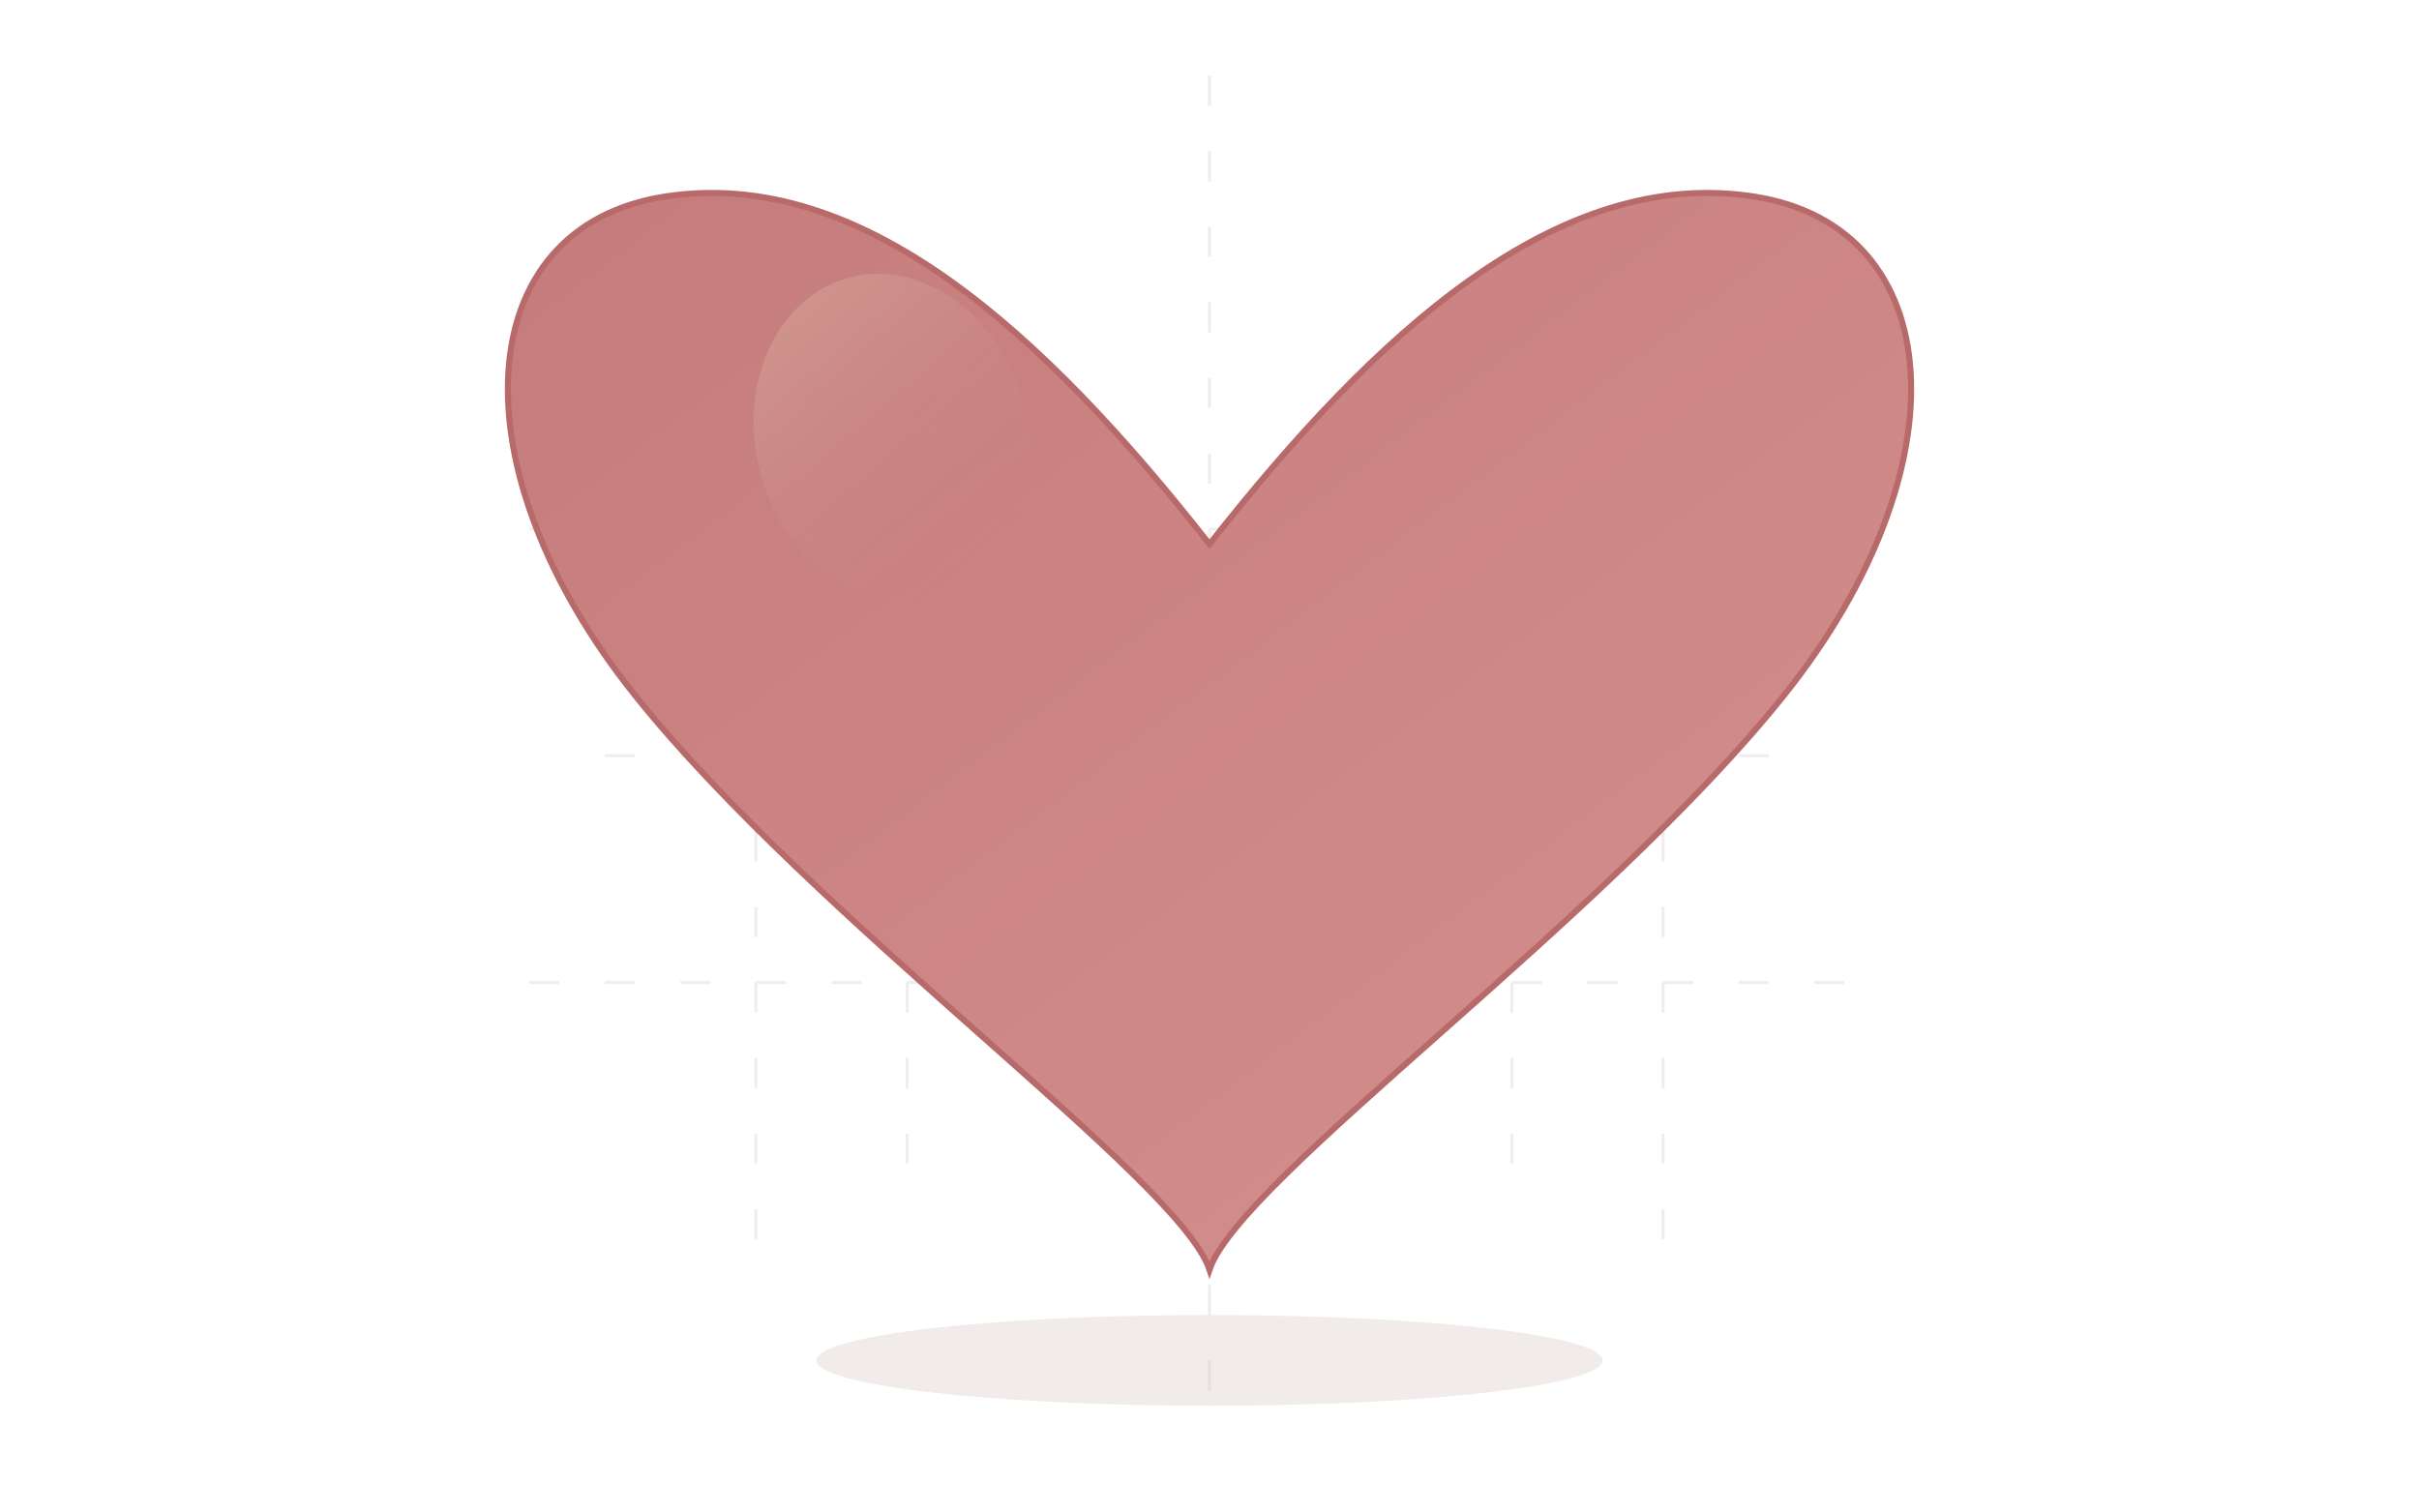
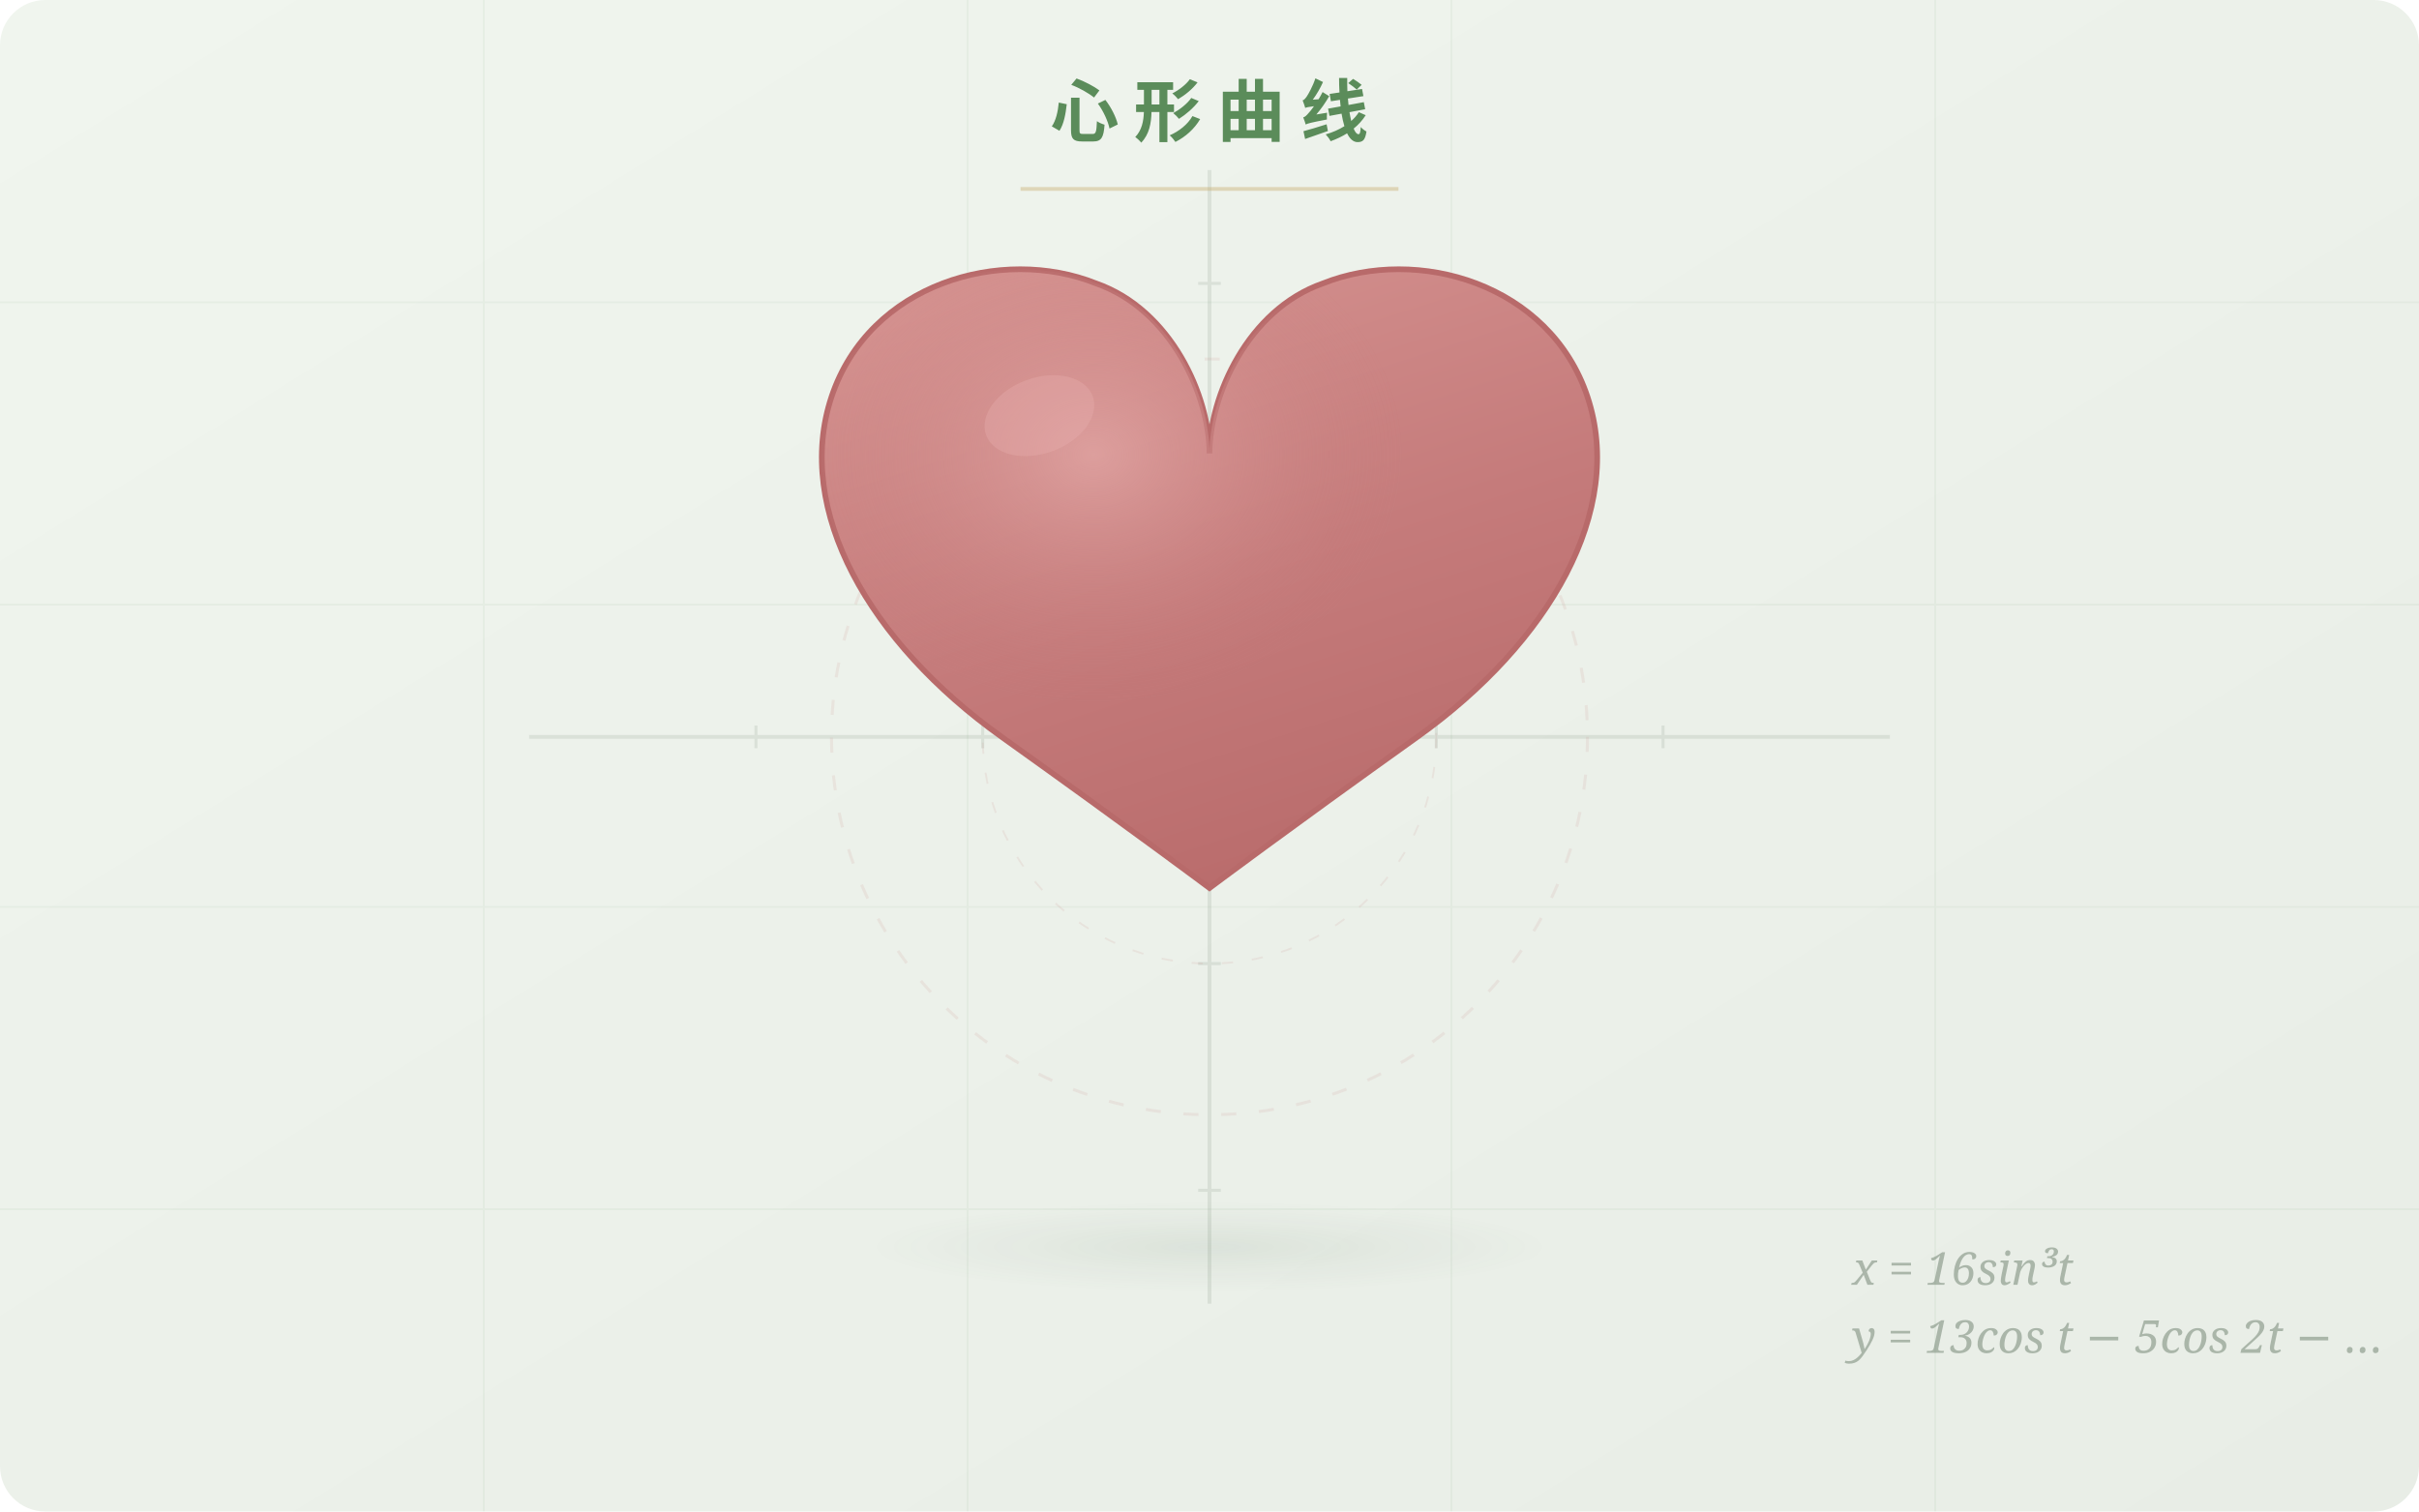
- <svg xmlns="http://www.w3.org/2000/svg" viewBox="0 0 320 200">
+ <svg xmlns="http://www.w3.org/2000/svg" viewBox="0 0 640 400" width="640" height="400">
  <defs>
-     <linearGradient id="hg" x1="0" y1="0" x2="1" y2="1">
-       <stop offset="0%" stop-color="#C57B7B" />
-       <stop offset="100%" stop-color="#D4918F" />
+     <linearGradient id="bg" x1="0%" y1="0%" x2="100%" y2="100%">
+       <stop offset="0%" stop-color="#F0F5EE" />
+       <stop offset="100%" stop-color="#E8EDE6" />
    </linearGradient>
-     <linearGradient id="sg" x1="0.3" y1="0" x2="0.7" y2="1">
-       <stop offset="0%" stop-color="#D9B0A0" stop-opacity="0.45" />
+     <linearGradient id="heartGrad" x1="0.3" y1="0" x2="0.7" y2="1">
+       <stop offset="0%" stop-color="#D4918F" />
+       <stop offset="50%" stop-color="#C57B7B" />
+       <stop offset="100%" stop-color="#B86A6A" />
+     </linearGradient>
+     <radialGradient id="heartShine" cx="0.35" cy="0.3" r="0.4">
+       <stop offset="0%" stop-color="#E8B0AE" stop-opacity="0.6" />
      <stop offset="100%" stop-color="#C57B7B" stop-opacity="0" />
-     </linearGradient>
+     </radialGradient>
+     <radialGradient id="shadow" cx="0.5" cy="0.5" r="0.5">
+       <stop offset="0%" stop-color="rgba(45,74,50,0.08)" />
+       <stop offset="100%" stop-color="rgba(45,74,50,0)" />
+     </radialGradient>
  </defs>
-   <g stroke="#D5CCC8" stroke-width="0.4" stroke-dasharray="4 6" opacity="0.35">
-     <line x1="160" y1="10" x2="160" y2="190" />
-     <line x1="80" y1="100" x2="240" y2="100" />
-     <line x1="100" y1="30" x2="100" y2="170" />
-     <line x1="220" y1="30" x2="220" y2="170" />
-     <line x1="120" y1="50" x2="120" y2="160" />
-     <line x1="200" y1="50" x2="200" y2="160" />
-     <line x1="70" y1="70" x2="250" y2="70" />
-     <line x1="70" y1="130" x2="250" y2="130" />
+   <rect width="640" height="400" fill="url(#bg)" rx="12" />
+   <g opacity="0.06" stroke="#5B8C5A" stroke-width="0.5">
+     <line x1="0" y1="80" x2="640" y2="80" />
+     <line x1="0" y1="160" x2="640" y2="160" />
+     <line x1="0" y1="240" x2="640" y2="240" />
+     <line x1="0" y1="320" x2="640" y2="320" />
+     <line x1="128" y1="0" x2="128" y2="400" />
+     <line x1="256" y1="0" x2="256" y2="400" />
+     <line x1="384" y1="0" x2="384" y2="400" />
+     <line x1="512" y1="0" x2="512" y2="400" />
  </g>
-   <path d="M160,168 C156,156 108,122 84,92 C60,62 62,30 88,26 C114,22 138,44 160,72 C182,44 206,22 232,26 C258,30 260,62 236,92 C212,122 164,156 160,168Z" fill="url(#hg)" stroke="#B86A6A" stroke-width="0.8" />
-   <ellipse cx="118" cy="58" rx="18" ry="22" fill="url(#sg)" transform="rotate(-15 118 58)" />
-   <ellipse cx="160" cy="180" rx="52" ry="6" fill="#B8A090" opacity="0.2" />
+   <g transform="translate(320, 195)" opacity="0.15">
+     <line x1="-180" y1="0" x2="180" y2="0" stroke="#6B7D6C" stroke-width="1" />
+     <line x1="0" y1="-150" x2="0" y2="150" stroke="#6B7D6C" stroke-width="1" />
+     <g stroke="#6B7D6C" stroke-width="0.8">
+       <line x1="-120" y1="-3" x2="-120" y2="3" />
+       <line x1="-60" y1="-3" x2="-60" y2="3" />
+       <line x1="60" y1="-3" x2="60" y2="3" />
+       <line x1="120" y1="-3" x2="120" y2="3" />
+       <line x1="-3" y1="-60" x2="3" y2="-60" />
+       <line x1="-3" y1="-120" x2="3" y2="-120" />
+       <line x1="-3" y1="60" x2="3" y2="60" />
+       <line x1="-3" y1="120" x2="3" y2="120" />
+     </g>
+   </g>
+   <g transform="translate(320, 195)" opacity="0.12">
+     <circle cx="0" cy="0" r="100" fill="none" stroke="#C57B7B" stroke-width="0.8" stroke-dasharray="4,6" />
+     <circle cx="0" cy="0" r="60" fill="none" stroke="#C57B7B" stroke-width="0.5" stroke-dasharray="3,5" />
+   </g>
+   <ellipse cx="320" cy="330" rx="90" ry="12" fill="url(#shadow)" />
+   <g transform="translate(320, 190)">
+     <path d="M 0,45       C 0,45 -20,30 -55,5       C -90,-20 -110,-55 -100,-85       C -90,-115 -55,-125 -30,-115       C -10,-108 0,-85 0,-70       C 0,-85 10,-108 30,-115       C 55,-125 90,-115 100,-85       C 110,-55 90,-20 55,5       C 20,30 0,45 0,45 Z" fill="url(#heartGrad)" stroke="#B86A6A" stroke-width="1.5" />
+     <path d="M 0,45       C 0,45 -20,30 -55,5       C -90,-20 -110,-55 -100,-85       C -90,-115 -55,-125 -30,-115       C -10,-108 0,-85 0,-70       C 0,-85 10,-108 30,-115       C 55,-125 90,-115 100,-85       C 110,-55 90,-20 55,5       C 20,30 0,45 0,45 Z" fill="url(#heartShine)" />
+     <ellipse cx="-45" cy="-80" rx="15" ry="10" fill="#E8B0AE" opacity="0.35" transform="rotate(-20,-45,-80)" />
+   </g>
+   <text x="320" y="36" fill="#5B8C5A" font-family="'Noto Serif SC', serif" font-size="18" font-weight="700" text-anchor="middle" letter-spacing="4">心形曲线</text>
+   <line x1="270" y1="50" x2="370" y2="50" stroke="#C5A96A" stroke-width="1" opacity="0.4" />
+   <text x="490" y="340" fill="#6B7D6C" font-family="serif" font-size="12" font-style="italic" opacity="0.5">x = 16sin³t</text>
+   <text x="490" y="358" fill="#6B7D6C" font-family="serif" font-size="12" font-style="italic" opacity="0.5">y = 13cos t − 5cos 2t − …</text>
</svg>
